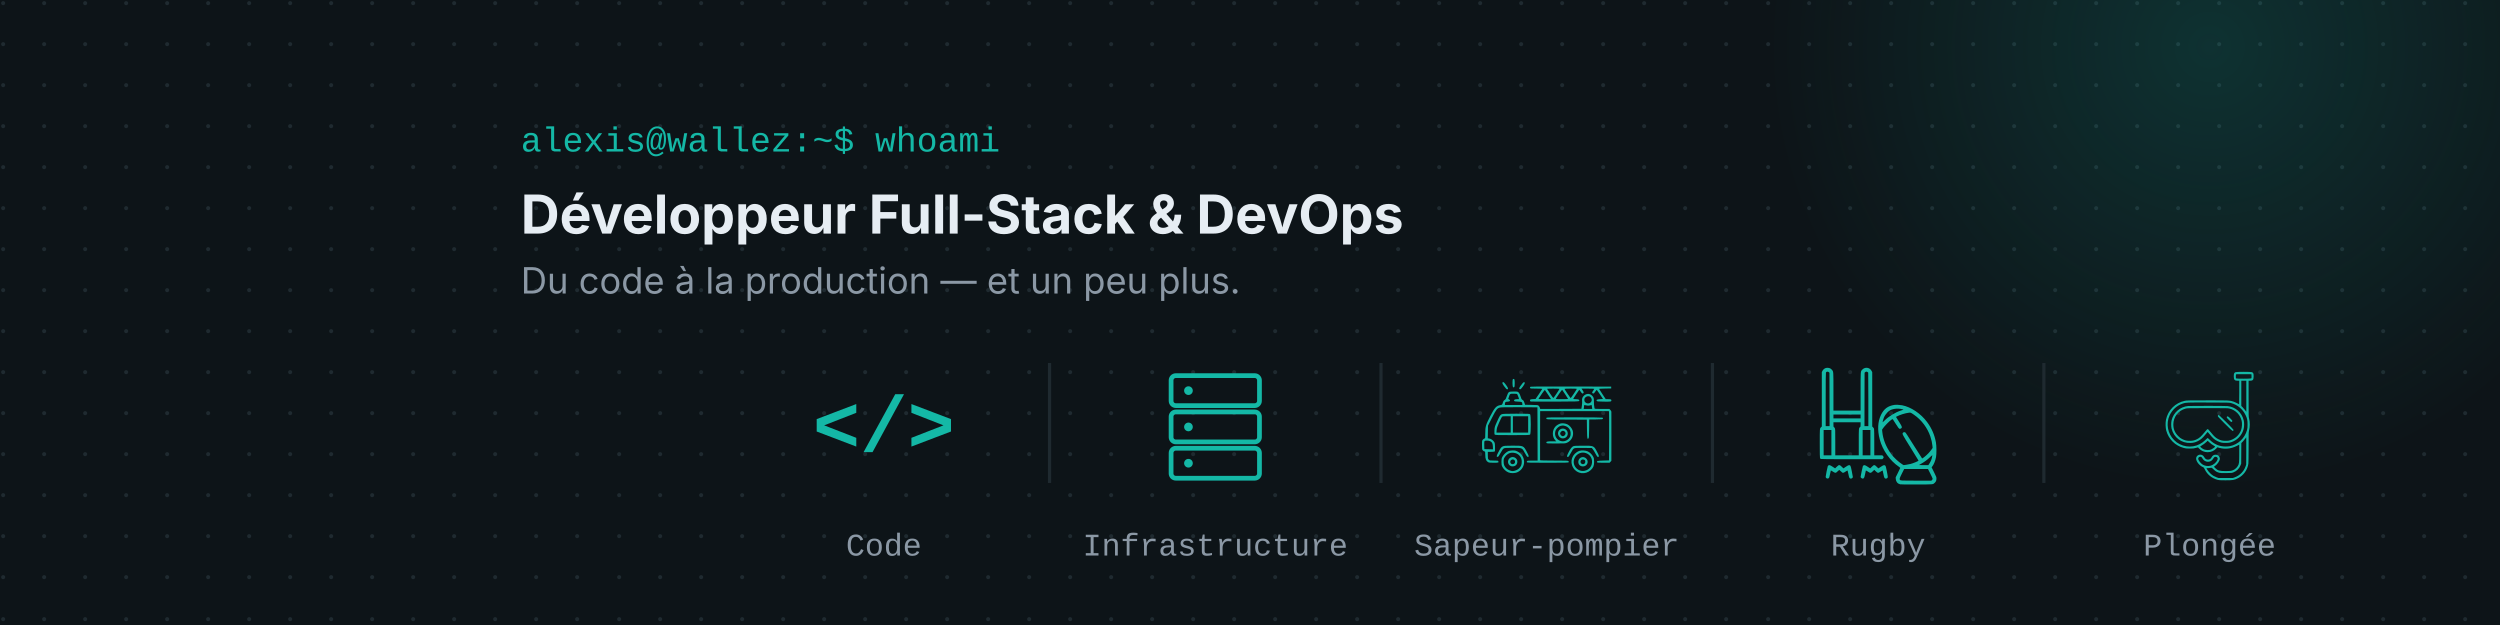
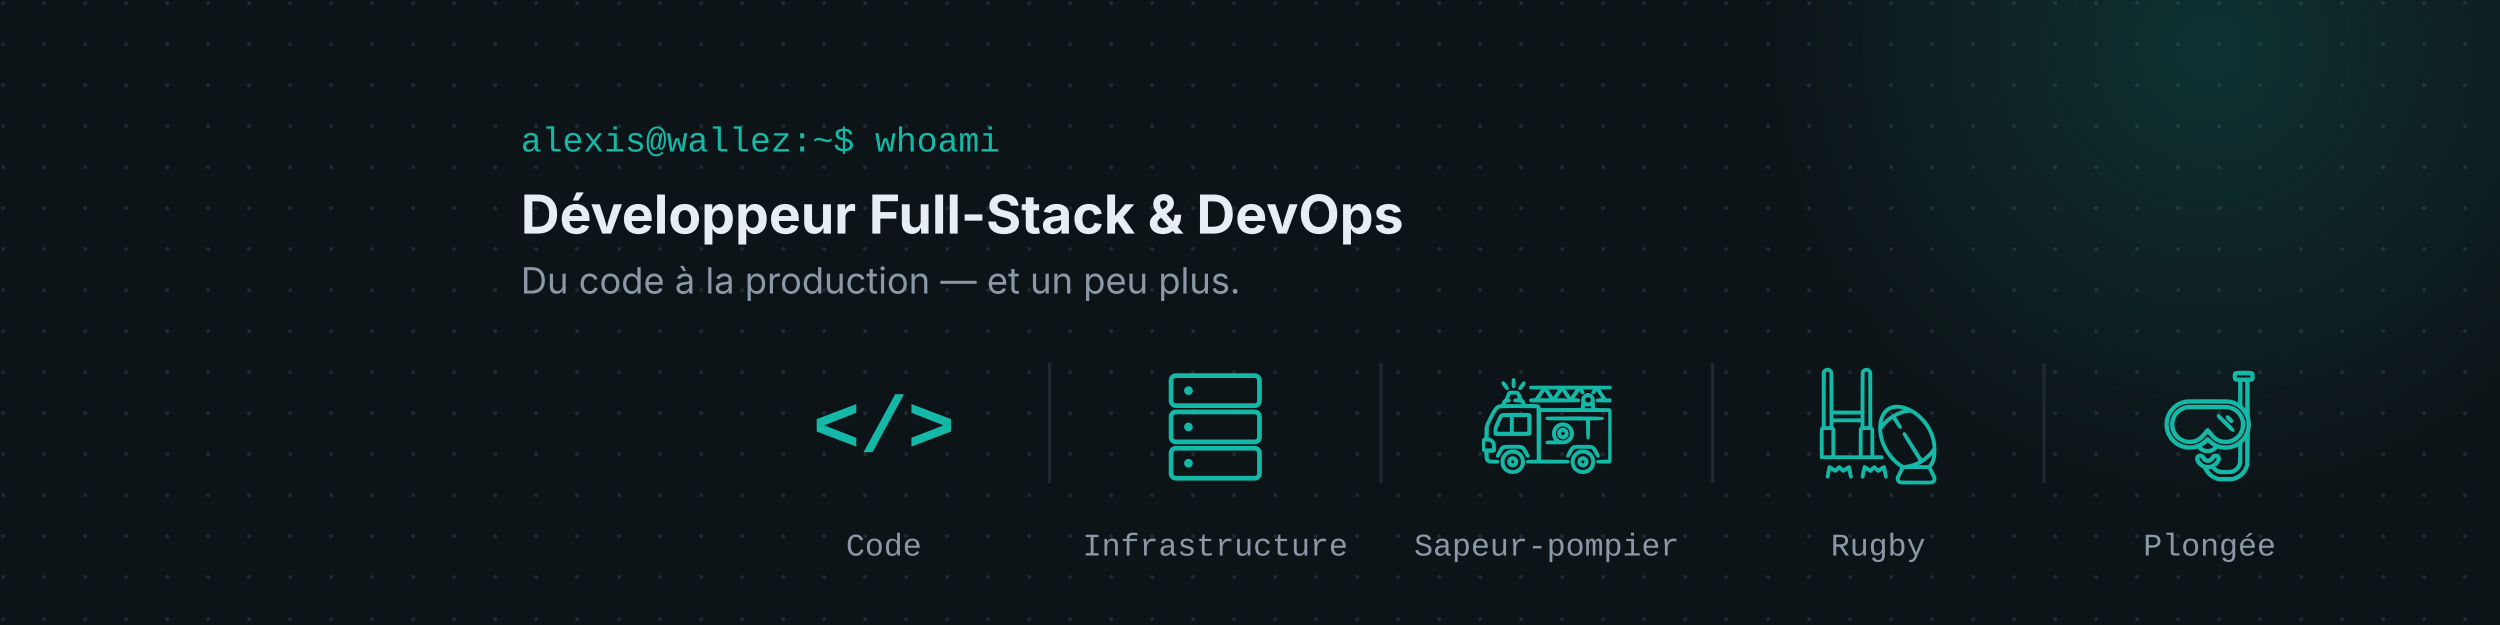
<svg xmlns="http://www.w3.org/2000/svg" width="1584" height="396" viewBox="0 0 1584 396">
  <defs>
    <pattern id="dots" width="26" height="26" patternUnits="userSpaceOnUse">
      <circle cx="2" cy="2" r="1.3" fill="#1f2a30" />
    </pattern>
    <radialGradient id="glow">
      <stop offset="0" stop-color="#14b8a6" stop-opacity="0.18" />
      <stop offset="1" stop-color="#14b8a6" stop-opacity="0" />
    </radialGradient>
  </defs>
  <rect width="1584" height="396" fill="#0d1418" />
  <rect width="1584" height="396" fill="url(#dots)" />
  <circle cx="1400" cy="30" r="280" fill="url(#glow)" />
  <text x="330" y="96" font-size="22" fill="#14b8a6" font-weight="normal" font-family="'JetBrains Mono', Consolas, 'Courier New', monospace">alexis@wallez:~$ whoami</text>
  <text x="330" y="148" font-size="34" fill="#e6edf3" font-weight="bold" font-family="'Inter', Arial, Helvetica, sans-serif">Développeur Full-Stack &amp; DevOps</text>
  <text x="330" y="186" font-size="23" fill="#8b98a5" font-weight="normal" font-family="'Inter', Arial, Helvetica, sans-serif">Du code à la production — et un peu plus.</text>
  <line x1="665" y1="230" x2="665" y2="306" stroke="#1f2a30" stroke-width="2" />
  <line x1="875" y1="230" x2="875" y2="306" stroke="#1f2a30" stroke-width="2" />
  <line x1="1085" y1="230" x2="1085" y2="306" stroke="#1f2a30" stroke-width="2" />
  <line x1="1295" y1="230" x2="1295" y2="306" stroke="#1f2a30" stroke-width="2" />
  <text x="560" y="286" font-size="50" fill="#14b8a6" font-weight="bold" font-family="'JetBrains Mono', Consolas, 'Courier New', monospace" text-anchor="middle">&lt;/&gt;</text>
  <text x="560" y="352" font-size="20" fill="#8b98a5" font-weight="normal" font-family="'JetBrains Mono', Consolas, 'Courier New', monospace" text-anchor="middle">Code</text>
  <g transform="translate(770 270) scale(1)" fill="none" stroke="#14b8a6" stroke-width="3" stroke-linecap="round" stroke-linejoin="round">
    <rect x="-28" y="-32" width="56" height="19" rx="3" />
    <rect x="-28" y="-9" width="56" height="19" rx="3" />
    <rect x="-28" y="14" width="56" height="19" rx="3" />
    <path d="M-17 -22.5 h0 M-17 0.5 h0 M-17 23.5 h0" stroke-width="5.5" />
  </g>
  <text x="770" y="352" font-size="20" fill="#8b98a5" font-weight="normal" font-family="'JetBrains Mono', Consolas, 'Courier New', monospace" text-anchor="middle">Infrastructure</text>
  <g transform="translate(939 229) scale(0.1229385)">
    <g clip-path="url(#clip0_52_6)">
-       <path d="M159.754 90.876C156.008 92.374 156.383 129.644 160.129 132.64C162.376 134.513 163.5 134.513 165.747 132.64C167.807 130.955 168.556 126.085 168.556 112.226C168.556 91.999 166.871 87.879 159.754 90.876Z" fill="#14b8a6" />
-       <path d="M106.191 107.731C103.194 110.541 105.442 116.159 115.368 129.644C122.11 139.008 126.979 143.877 129.414 143.877C135.969 143.877 135.594 138.446 128.103 127.396C114.619 107.919 109.936 103.798 106.191 107.731Z" fill="#14b8a6" />
-       <path d="M210.509 110.541C200.957 121.403 190.844 136.761 191.405 139.757C191.78 141.443 193.84 143.128 196.088 143.503C199.084 143.877 202.268 140.881 210.509 129.644C221.184 115.223 223.244 107.919 217.251 106.795C215.565 106.608 212.569 108.293 210.509 110.541Z" fill="#14b8a6" />
-       <path d="M247.965 131.704C247.216 133.202 247.216 135.824 247.965 137.322C248.715 139.569 254.146 140.131 279.991 140.131C297.034 140.131 310.893 140.693 310.706 141.442C310.706 142.379 302.84 154.365 293.476 168.224L276.058 193.508L265.945 194.069C249.838 194.819 247.216 195.755 247.216 200.999C247.216 204.183 248.527 205.868 251.524 206.618C253.771 207.179 310.331 207.367 377.192 207.179C492.185 206.618 498.74 206.43 500.8 203.246C504.172 197.628 497.617 194.444 482.634 194.444C472.333 194.444 469.898 193.882 470.648 191.822C471.397 189.949 497.617 150.432 501.175 146.124C501.362 145.75 504.546 149.683 507.917 154.927C515.034 165.602 518.218 167.662 522.338 163.729C525.335 160.545 524.398 157.736 516.907 146.124L512.787 140.131H545.749C563.916 140.131 578.711 140.693 578.711 141.255C578.711 141.817 576.276 145.937 573.093 150.432C566.725 159.609 566.35 161.295 570.096 164.291C573.842 167.475 577.213 165.415 584.142 155.114C587.701 149.87 591.259 146.312 592.008 147.061C592.945 147.997 600.436 158.673 608.677 171.033L623.66 193.508L608.864 194.444C592.57 195.38 587.701 198.002 591.072 203.434C592.945 206.243 597.252 206.618 625.72 207.179C663.551 207.741 666.735 207.367 666.735 201.186C666.735 195.568 663.739 194.444 649.318 194.444H637.706L620.85 168.973C611.673 154.927 603.807 142.753 603.433 141.817C603.058 140.88 616.917 139.944 634.335 139.757L665.799 139.195V134.513V129.831L457.35 129.269C273.249 128.894 248.902 129.269 247.965 131.704ZM398.917 142.004C398.917 144.626 369.139 188.825 367.453 188.825C366.142 188.825 335.24 143.128 335.24 141.255C335.24 140.693 349.661 140.131 367.079 140.131C387.68 140.131 398.917 140.88 398.917 142.004ZM488.814 141.442C488.814 143.69 458.474 188.825 456.976 188.825C455.477 188.825 425.137 143.69 425.137 141.442C425.137 140.693 439.558 140.131 456.976 140.131C474.581 140.131 488.814 140.693 488.814 141.442ZM340.672 171.408L355.842 194.444H323.067C297.221 194.444 290.292 193.882 291.416 192.009C300.405 177.214 322.88 145.937 324.003 147.061C324.752 147.81 332.244 158.86 340.672 171.408ZM428.696 169.535C436.936 182.083 443.866 192.758 443.866 193.32C443.866 193.882 429.632 194.444 412.027 194.444C394.61 194.444 380.189 194.069 380.189 193.508C380.189 190.698 412.027 145.001 412.964 146.124C413.151 146.499 420.268 156.987 428.696 169.535Z" fill="#14b8a6" />
-       <path d="M138.029 158.86C134.658 161.482 131.474 167.663 127.916 178.712C123.608 191.822 121.735 195.381 116.866 198.377C111.247 201.748 109.562 204.745 105.629 217.855C104.131 222.537 102.632 223.661 96.077 224.784C73.416 228.53 65.737 236.958 41.577 283.967C19.103 327.791 16.856 335.47 16.856 371.803C16.856 393.154 16.481 396.712 13.859 396.712C12.361 396.712 8.428 399.147 5.431 402.144C0 407.575 0 407.762 0 430.985C0 453.647 0.187 454.396 4.869 459.266C7.679 461.888 11.424 464.135 13.297 464.135C16.481 464.135 16.856 465.821 16.856 481.365C16.856 502.154 20.789 512.642 30.34 518.448C35.584 521.632 39.704 522.193 60.306 522.193C85.028 522.193 87.649 521.257 83.904 514.14C82.593 511.331 79.409 510.956 60.68 510.956C40.266 510.956 38.955 510.769 34.648 506.274C30.34 502.154 29.966 500.281 29.966 483.8V466.008H46.447C55.436 466.008 63.864 465.259 65.175 464.322C67.235 463.199 67.61 457.767 67.048 441.286C66.486 421.059 66.112 419.374 61.055 412.819C54.5 404.204 46.259 398.96 36.895 397.274L29.778 396.15L30.34 363.563L30.902 331.162L51.316 290.709C73.228 247.446 77.723 241.64 92.519 237.707C97.95 236.209 128.103 235.647 192.904 236.022L285.61 236.583L286.172 373.676L286.546 510.956H260.514C239.912 510.956 234.106 511.518 232.234 513.766C230.923 515.264 230.361 517.886 231.11 519.384C232.046 521.819 245.344 522.193 338.986 522.193C432.629 522.193 445.926 521.819 446.862 519.384C447.611 517.886 447.05 515.264 445.739 513.766C443.678 511.331 432.816 510.956 371.761 510.956C325.689 510.956 299.656 510.207 299.282 509.083C299.094 508.147 298.907 450.838 299.282 381.729L299.656 256.248H476.641H653.625L654.562 260.369C655.123 262.803 655.311 319.925 655.123 387.348L654.562 510.02L624.971 510.956C594.818 511.893 590.51 513.016 593.132 519.759C593.881 521.632 600.998 522.193 625.907 522.193H657.558L662.053 517.324L666.735 512.267L666.922 387.535C667.11 318.989 666.922 261.118 666.735 259.058C666.548 256.998 664.3 253.065 661.491 250.068L656.622 245.011H618.79C584.33 245.011 580.771 244.637 579.835 241.64C577.962 234.711 576.089 213.547 576.651 202.498C577.213 189.575 574.778 183.394 565.976 175.154C554.177 163.917 536.197 165.041 524.211 177.589C516.72 185.267 514.285 193.508 515.971 205.12C516.532 209.053 515.971 219.353 514.66 228.156L512.225 244.075L405.847 244.637L299.656 245.011L298.533 239.393C297.783 236.396 295.161 231.714 292.727 229.092C288.045 224.597 287.295 224.41 254.895 224.035L221.933 223.473L218.562 212.798C215.94 204.558 213.692 201.187 209.01 198.377C203.766 195.193 202.268 192.197 198.71 180.211C195.9 170.659 192.716 164.104 189.158 160.546C183.914 155.302 183.352 155.114 163.313 155.114C145.521 155.114 142.149 155.676 138.029 158.86ZM182.416 170.472C183.914 172.906 186.349 179.274 188.034 184.518L190.844 194.444H180.917C169.118 194.444 162.751 198.19 165.935 203.247C167.62 206.056 170.991 206.618 185.6 207.18C204.89 207.742 207.887 209.24 207.887 219.166V224.41H162.938H117.99V219.541C117.99 210.364 120.986 207.554 130.725 207.554C143.648 207.554 148.892 200.812 139.715 195.943L135.22 193.508L138.778 182.458C143.835 166.539 144.022 166.352 163.125 166.352C178.295 166.352 179.981 166.726 182.416 170.472ZM556.424 181.334C560.544 183.582 565.601 192.759 565.601 198.003C565.601 214.109 545.749 222.537 533.575 211.675C528.706 207.18 527.582 204.932 527.582 198.19C527.582 191.448 528.706 189.2 533.575 184.705C539.756 179.087 549.495 177.776 556.424 181.334ZM543.689 227.594C548.745 228.156 555.113 227.594 558.297 226.283C561.294 224.972 564.29 224.41 564.852 224.784C565.227 225.346 566.163 230.028 566.912 235.46L568.036 245.011H545.936H523.837L525.148 237.894C525.709 234.149 526.271 229.467 526.271 227.406C526.271 224.597 527.208 224.223 530.579 225.346C532.826 226.095 538.819 227.219 543.689 227.594ZM41.577 410.946C52.065 415.815 55.062 421.996 55.998 438.477L56.56 453.085L34.461 452.523L12.174 451.961L11.612 432.484C11.237 419.936 11.799 412.257 13.297 410.571C16.294 407.013 33.899 407.2 41.577 410.946Z" fill="#14b8a6" />
-       <path d="M102.07 271.981C93.642 275.726 91.582 278.91 77.723 309.625C65.55 336.781 64.988 338.28 64.051 355.884C63.489 368.994 63.864 374.988 65.55 377.048C67.61 379.482 79.596 379.857 156.57 379.857C234.481 379.857 245.343 379.482 247.965 376.86C252.46 372.553 252.46 276.663 247.965 272.355C245.531 269.733 236.354 269.359 176.423 269.359C123.608 269.546 106.378 270.108 102.07 271.981ZM147.955 324.608V366.747H111.247H74.352L75.476 353.824C76.412 343.149 78.847 335.845 88.211 314.869C94.579 300.635 101.134 287.525 102.632 285.652C105.067 283.031 108.813 282.469 126.792 282.469H147.955V324.608ZM237.852 324.608V366.747H198.522H159.192V324.608V282.469H198.522H237.852V324.608Z" fill="#14b8a6" />
-       <path d="M332.244 290.896C328.873 299.511 326.813 299.324 436.749 299.698L540.318 300.26L540.88 348.018C541.254 376.111 542.191 396.525 543.314 397.649C544.438 398.772 546.124 398.772 548.371 397.461C551.18 395.588 551.555 390.344 552.117 347.456L552.491 299.324L587.701 298.949C620.288 298.387 622.723 298.2 623.285 294.829C623.66 292.956 622.91 290.709 621.412 289.772C620.101 288.836 554.739 288.087 476.079 288.087C350.785 288.087 333.18 288.461 332.244 290.896Z" fill="#14b8a6" />
-       <path d="M405.472 319.738C396.295 322.173 385.246 328.541 378.878 335.283C360.898 354.012 360.337 388.285 377.754 406.452L382.811 411.696H359.213C334.679 411.696 329.622 413.381 332.244 420.123C333.18 422.558 340.11 422.933 381.5 422.933C428.508 422.933 430.007 422.745 439.184 418.438C462.594 407.388 474.581 381.355 467.464 356.821C463.718 344.273 451.17 329.477 439.371 323.859C429.819 319.551 413.9 317.491 405.472 319.738ZM439.371 337.531C449.484 344.273 455.665 354.574 456.601 366.185C457.725 380.606 455.852 387.723 448.173 396.713C423.077 425.929 376.443 409.448 376.443 371.429C376.443 366.185 378.129 358.694 380.002 354.386C384.496 344.647 397.606 333.41 406.221 331.912C409.967 331.35 413.713 330.601 414.837 330.414C419.331 329.29 433.191 333.41 439.371 337.531Z" fill="#14b8a6" />
-       <path d="M403.225 349.891C382.249 362.626 391.8 396.712 416.522 396.712C430.943 396.712 441.993 385.662 441.993 371.428C441.993 351.576 420.268 339.403 403.225 349.891ZM426.448 361.502C429.07 363.937 430.756 367.683 430.756 370.867C430.756 377.609 423.264 385.475 416.709 385.475C410.529 385.475 402.663 377.609 402.663 371.428C402.663 365.061 410.529 357.382 416.897 357.382C419.706 357.382 424.014 359.255 426.448 361.502Z" fill="#14b8a6" />
-       <path d="M107.314 437.728C98.886 441.661 95.328 446.343 82.592 471.065C74.165 487.359 73.79 492.977 80.907 491.853C84.091 491.479 87.649 486.609 95.702 471.627C102.632 458.704 108.063 450.838 111.622 448.778C116.304 445.781 122.11 445.407 157.319 445.407C208.073 445.407 206.201 444.658 220.809 471.627C228.862 486.609 232.421 491.479 235.604 491.853C243.096 492.977 242.159 487.171 231.671 467.506C213.505 433.608 214.441 434.17 157.881 434.17C120.049 434.17 114.244 434.731 107.314 437.728Z" fill="#14b8a6" />
-       <path d="M470.835 436.791C462.969 440.349 456.039 449.151 445.551 469.94C436.374 487.732 435.812 492.227 442.742 492.227C446.113 492.227 448.922 488.294 457.912 471.438C467.276 453.834 470.086 450.088 475.33 447.84C480.386 445.78 490.687 445.406 523.836 445.78L565.976 446.342L570.845 452.148C573.654 455.332 580.022 465.633 584.891 475.184C591.634 487.919 594.817 492.227 597.627 492.227C604.369 492.227 603.807 486.608 594.63 469.191C575.902 433.42 577.587 434.169 519.716 434.356C487.503 434.356 475.142 434.918 470.835 436.791Z" fill="#14b8a6" />
-       <path d="M136.905 461.888C125.856 466.196 111.435 479.493 105.254 491.105C100.947 499.345 100.198 502.904 100.198 517.512C100.198 532.12 100.947 535.678 105.254 543.919C111.247 555.156 122.672 566.019 134.658 571.45C148.143 577.63 169.868 577.256 183.914 570.326C228.301 548.414 227.926 486.61 182.978 464.135C173.426 459.453 169.68 458.517 158.443 458.704C150.952 458.704 141.588 460.203 136.905 461.888ZM179.419 475.185C196.275 483.8 204.89 498.221 204.89 517.512C204.89 533.056 200.957 542.233 189.345 552.721C182.228 559.089 167.058 565.269 158.256 565.269C149.454 565.269 134.283 559.089 127.167 552.721C115.368 542.046 111.622 533.056 111.435 516.388C111.435 503.091 111.809 501.405 117.99 492.416C124.919 482.115 134.283 474.998 144.397 471.814C153.574 469.005 170.429 470.69 179.419 475.185Z" fill="#14b8a6" />
-       <path d="M148.704 494.85C124.544 505.713 131.474 540.922 157.881 540.922C172.302 540.922 182.228 530.996 182.228 516.201C182.228 499.72 163.874 487.921 148.704 494.85ZM167.058 508.522C171.927 512.83 171.553 523.13 166.309 526.689C157.132 533.056 145.708 528 145.708 517.512C145.708 507.024 159.192 501.218 167.058 508.522Z" fill="#14b8a6" />
-       <path d="M501.737 460.951C464.467 474.81 449.859 516.2 470.648 548.975C490.125 580.252 532.826 585.309 560.357 560.025C573.655 547.851 577.775 537.551 577.775 517.511C577.775 503.465 577.026 499.157 573.28 491.666C567.849 480.616 556.424 469.192 545 463.573C534.699 458.516 512.038 457.205 501.737 460.951ZM535.823 472.563C553.802 478.931 565.227 493.539 566.912 512.642C569.16 537.551 553.99 557.965 529.268 563.583C510.914 567.704 491.062 559.276 480.387 543.169C455.852 506.087 493.684 457.767 535.823 472.563Z" fill="#14b8a6" />
-       <path d="M509.603 495.411C492.935 503.839 491.624 529.872 507.543 538.112C520.465 544.667 535.823 540.172 542.191 527.812C552.304 508.147 529.455 485.298 509.603 495.411ZM529.081 507.959C533.575 511.143 533.575 520.882 529.081 525.939C524.773 530.808 516.158 530.808 511.288 525.939C503.61 518.26 508.854 505.337 519.529 505.337C522.9 505.337 527.208 506.461 529.081 507.959Z" fill="#14b8a6" />
+       <path d="M159.754 90.876C156.008 92.374 156.383 129.644 160.129 132.64C162.376 134.513 163.5 134.513 165.747 132.64C167.807 130.955 168.556 126.085 168.556 112.226C168.556 91.999 166.871 87.879 159.754 90.876Z" fill="#14b8a6" stroke="#14b8a6" stroke-width="8.9" stroke-linejoin="round" />
+       <path d="M106.191 107.731C103.194 110.541 105.442 116.159 115.368 129.644C122.11 139.008 126.979 143.877 129.414 143.877C135.969 143.877 135.594 138.446 128.103 127.396C114.619 107.919 109.936 103.798 106.191 107.731Z" fill="#14b8a6" stroke="#14b8a6" stroke-width="8.9" stroke-linejoin="round" />
+       <path d="M210.509 110.541C200.957 121.403 190.844 136.761 191.405 139.757C191.78 141.443 193.84 143.128 196.088 143.503C199.084 143.877 202.268 140.881 210.509 129.644C221.184 115.223 223.244 107.919 217.251 106.795C215.565 106.608 212.569 108.293 210.509 110.541Z" fill="#14b8a6" stroke="#14b8a6" stroke-width="8.9" stroke-linejoin="round" />
+       <path d="M247.965 131.704C247.216 133.202 247.216 135.824 247.965 137.322C248.715 139.569 254.146 140.131 279.991 140.131C297.034 140.131 310.893 140.693 310.706 141.442C310.706 142.379 302.84 154.365 293.476 168.224L276.058 193.508L265.945 194.069C249.838 194.819 247.216 195.755 247.216 200.999C247.216 204.183 248.527 205.868 251.524 206.618C253.771 207.179 310.331 207.367 377.192 207.179C492.185 206.618 498.74 206.43 500.8 203.246C504.172 197.628 497.617 194.444 482.634 194.444C472.333 194.444 469.898 193.882 470.648 191.822C471.397 189.949 497.617 150.432 501.175 146.124C501.362 145.75 504.546 149.683 507.917 154.927C515.034 165.602 518.218 167.662 522.338 163.729C525.335 160.545 524.398 157.736 516.907 146.124L512.787 140.131H545.749C563.916 140.131 578.711 140.693 578.711 141.255C578.711 141.817 576.276 145.937 573.093 150.432C566.725 159.609 566.35 161.295 570.096 164.291C573.842 167.475 577.213 165.415 584.142 155.114C587.701 149.87 591.259 146.312 592.008 147.061C592.945 147.997 600.436 158.673 608.677 171.033L623.66 193.508L608.864 194.444C592.57 195.38 587.701 198.002 591.072 203.434C592.945 206.243 597.252 206.618 625.72 207.179C663.551 207.741 666.735 207.367 666.735 201.186C666.735 195.568 663.739 194.444 649.318 194.444H637.706L620.85 168.973C611.673 154.927 603.807 142.753 603.433 141.817C603.058 140.88 616.917 139.944 634.335 139.757L665.799 139.195V134.513V129.831L457.35 129.269C273.249 128.894 248.902 129.269 247.965 131.704ZM398.917 142.004C398.917 144.626 369.139 188.825 367.453 188.825C366.142 188.825 335.24 143.128 335.24 141.255C335.24 140.693 349.661 140.131 367.079 140.131C387.68 140.131 398.917 140.88 398.917 142.004ZM488.814 141.442C488.814 143.69 458.474 188.825 456.976 188.825C455.477 188.825 425.137 143.69 425.137 141.442C425.137 140.693 439.558 140.131 456.976 140.131C474.581 140.131 488.814 140.693 488.814 141.442ZM340.672 171.408L355.842 194.444H323.067C297.221 194.444 290.292 193.882 291.416 192.009C300.405 177.214 322.88 145.937 324.003 147.061C324.752 147.81 332.244 158.86 340.672 171.408ZM428.696 169.535C436.936 182.083 443.866 192.758 443.866 193.32C443.866 193.882 429.632 194.444 412.027 194.444C394.61 194.444 380.189 194.069 380.189 193.508C380.189 190.698 412.027 145.001 412.964 146.124C413.151 146.499 420.268 156.987 428.696 169.535Z" fill="#14b8a6" stroke="#14b8a6" stroke-width="8.9" stroke-linejoin="round" />
+       <path d="M138.029 158.86C134.658 161.482 131.474 167.663 127.916 178.712C123.608 191.822 121.735 195.381 116.866 198.377C111.247 201.748 109.562 204.745 105.629 217.855C104.131 222.537 102.632 223.661 96.077 224.784C73.416 228.53 65.737 236.958 41.577 283.967C19.103 327.791 16.856 335.47 16.856 371.803C16.856 393.154 16.481 396.712 13.859 396.712C12.361 396.712 8.428 399.147 5.431 402.144C0 407.575 0 407.762 0 430.985C0 453.647 0.187 454.396 4.869 459.266C7.679 461.888 11.424 464.135 13.297 464.135C16.481 464.135 16.856 465.821 16.856 481.365C16.856 502.154 20.789 512.642 30.34 518.448C35.584 521.632 39.704 522.193 60.306 522.193C85.028 522.193 87.649 521.257 83.904 514.14C82.593 511.331 79.409 510.956 60.68 510.956C40.266 510.956 38.955 510.769 34.648 506.274C30.34 502.154 29.966 500.281 29.966 483.8V466.008H46.447C55.436 466.008 63.864 465.259 65.175 464.322C67.235 463.199 67.61 457.767 67.048 441.286C66.486 421.059 66.112 419.374 61.055 412.819C54.5 404.204 46.259 398.96 36.895 397.274L29.778 396.15L30.34 363.563L30.902 331.162L51.316 290.709C73.228 247.446 77.723 241.64 92.519 237.707C97.95 236.209 128.103 235.647 192.904 236.022L285.61 236.583L286.172 373.676L286.546 510.956H260.514C239.912 510.956 234.106 511.518 232.234 513.766C230.923 515.264 230.361 517.886 231.11 519.384C232.046 521.819 245.344 522.193 338.986 522.193C432.629 522.193 445.926 521.819 446.862 519.384C447.611 517.886 447.05 515.264 445.739 513.766C443.678 511.331 432.816 510.956 371.761 510.956C325.689 510.956 299.656 510.207 299.282 509.083C299.094 508.147 298.907 450.838 299.282 381.729L299.656 256.248H476.641H653.625L654.562 260.369C655.123 262.803 655.311 319.925 655.123 387.348L654.562 510.02L624.971 510.956C594.818 511.893 590.51 513.016 593.132 519.759C593.881 521.632 600.998 522.193 625.907 522.193H657.558L662.053 517.324L666.735 512.267L666.922 387.535C667.11 318.989 666.922 261.118 666.735 259.058C666.548 256.998 664.3 253.065 661.491 250.068L656.622 245.011H618.79C584.33 245.011 580.771 244.637 579.835 241.64C577.962 234.711 576.089 213.547 576.651 202.498C577.213 189.575 574.778 183.394 565.976 175.154C554.177 163.917 536.197 165.041 524.211 177.589C516.72 185.267 514.285 193.508 515.971 205.12C516.532 209.053 515.971 219.353 514.66 228.156L512.225 244.075L405.847 244.637L299.656 245.011L298.533 239.393C297.783 236.396 295.161 231.714 292.727 229.092C288.045 224.597 287.295 224.41 254.895 224.035L221.933 223.473L218.562 212.798C215.94 204.558 213.692 201.187 209.01 198.377C203.766 195.193 202.268 192.197 198.71 180.211C195.9 170.659 192.716 164.104 189.158 160.546C183.914 155.302 183.352 155.114 163.313 155.114C145.521 155.114 142.149 155.676 138.029 158.86ZM182.416 170.472C183.914 172.906 186.349 179.274 188.034 184.518L190.844 194.444H180.917C169.118 194.444 162.751 198.19 165.935 203.247C167.62 206.056 170.991 206.618 185.6 207.18C204.89 207.742 207.887 209.24 207.887 219.166V224.41H162.938H117.99V219.541C117.99 210.364 120.986 207.554 130.725 207.554C143.648 207.554 148.892 200.812 139.715 195.943L135.22 193.508L138.778 182.458C143.835 166.539 144.022 166.352 163.125 166.352C178.295 166.352 179.981 166.726 182.416 170.472ZM556.424 181.334C560.544 183.582 565.601 192.759 565.601 198.003C565.601 214.109 545.749 222.537 533.575 211.675C528.706 207.18 527.582 204.932 527.582 198.19C527.582 191.448 528.706 189.2 533.575 184.705C539.756 179.087 549.495 177.776 556.424 181.334ZM543.689 227.594C548.745 228.156 555.113 227.594 558.297 226.283C561.294 224.972 564.29 224.41 564.852 224.784C565.227 225.346 566.163 230.028 566.912 235.46L568.036 245.011H545.936H523.837L525.148 237.894C525.709 234.149 526.271 229.467 526.271 227.406C526.271 224.597 527.208 224.223 530.579 225.346C532.826 226.095 538.819 227.219 543.689 227.594ZM41.577 410.946C52.065 415.815 55.062 421.996 55.998 438.477L56.56 453.085L34.461 452.523L12.174 451.961L11.612 432.484C11.237 419.936 11.799 412.257 13.297 410.571C16.294 407.013 33.899 407.2 41.577 410.946Z" fill="#14b8a6" stroke="#14b8a6" stroke-width="8.9" stroke-linejoin="round" />
+       <path d="M102.07 271.981C93.642 275.726 91.582 278.91 77.723 309.625C65.55 336.781 64.988 338.28 64.051 355.884C63.489 368.994 63.864 374.988 65.55 377.048C67.61 379.482 79.596 379.857 156.57 379.857C234.481 379.857 245.343 379.482 247.965 376.86C252.46 372.553 252.46 276.663 247.965 272.355C245.531 269.733 236.354 269.359 176.423 269.359C123.608 269.546 106.378 270.108 102.07 271.981ZM147.955 324.608V366.747H111.247H74.352L75.476 353.824C76.412 343.149 78.847 335.845 88.211 314.869C94.579 300.635 101.134 287.525 102.632 285.652C105.067 283.031 108.813 282.469 126.792 282.469H147.955V324.608ZM237.852 324.608V366.747H198.522H159.192V324.608V282.469H198.522H237.852V324.608Z" fill="#14b8a6" stroke="#14b8a6" stroke-width="8.9" stroke-linejoin="round" />
+       <path d="M332.244 290.896C328.873 299.511 326.813 299.324 436.749 299.698L540.318 300.26L540.88 348.018C541.254 376.111 542.191 396.525 543.314 397.649C544.438 398.772 546.124 398.772 548.371 397.461C551.18 395.588 551.555 390.344 552.117 347.456L552.491 299.324L587.701 298.949C620.288 298.387 622.723 298.2 623.285 294.829C623.66 292.956 622.91 290.709 621.412 289.772C620.101 288.836 554.739 288.087 476.079 288.087C350.785 288.087 333.18 288.461 332.244 290.896Z" fill="#14b8a6" stroke="#14b8a6" stroke-width="8.9" stroke-linejoin="round" />
+       <path d="M405.472 319.738C396.295 322.173 385.246 328.541 378.878 335.283C360.898 354.012 360.337 388.285 377.754 406.452L382.811 411.696H359.213C334.679 411.696 329.622 413.381 332.244 420.123C333.18 422.558 340.11 422.933 381.5 422.933C428.508 422.933 430.007 422.745 439.184 418.438C462.594 407.388 474.581 381.355 467.464 356.821C463.718 344.273 451.17 329.477 439.371 323.859C429.819 319.551 413.9 317.491 405.472 319.738ZM439.371 337.531C449.484 344.273 455.665 354.574 456.601 366.185C457.725 380.606 455.852 387.723 448.173 396.713C423.077 425.929 376.443 409.448 376.443 371.429C376.443 366.185 378.129 358.694 380.002 354.386C384.496 344.647 397.606 333.41 406.221 331.912C409.967 331.35 413.713 330.601 414.837 330.414C419.331 329.29 433.191 333.41 439.371 337.531Z" fill="#14b8a6" stroke="#14b8a6" stroke-width="8.9" stroke-linejoin="round" />
+       <path d="M403.225 349.891C382.249 362.626 391.8 396.712 416.522 396.712C430.943 396.712 441.993 385.662 441.993 371.428C441.993 351.576 420.268 339.403 403.225 349.891ZM426.448 361.502C429.07 363.937 430.756 367.683 430.756 370.867C430.756 377.609 423.264 385.475 416.709 385.475C410.529 385.475 402.663 377.609 402.663 371.428C402.663 365.061 410.529 357.382 416.897 357.382C419.706 357.382 424.014 359.255 426.448 361.502Z" fill="#14b8a6" stroke="#14b8a6" stroke-width="8.9" stroke-linejoin="round" />
+       <path d="M107.314 437.728C98.886 441.661 95.328 446.343 82.592 471.065C74.165 487.359 73.79 492.977 80.907 491.853C84.091 491.479 87.649 486.609 95.702 471.627C102.632 458.704 108.063 450.838 111.622 448.778C116.304 445.781 122.11 445.407 157.319 445.407C208.073 445.407 206.201 444.658 220.809 471.627C228.862 486.609 232.421 491.479 235.604 491.853C243.096 492.977 242.159 487.171 231.671 467.506C213.505 433.608 214.441 434.17 157.881 434.17C120.049 434.17 114.244 434.731 107.314 437.728Z" fill="#14b8a6" stroke="#14b8a6" stroke-width="8.9" stroke-linejoin="round" />
+       <path d="M470.835 436.791C462.969 440.349 456.039 449.151 445.551 469.94C436.374 487.732 435.812 492.227 442.742 492.227C446.113 492.227 448.922 488.294 457.912 471.438C467.276 453.834 470.086 450.088 475.33 447.84C480.386 445.78 490.687 445.406 523.836 445.78L565.976 446.342L570.845 452.148C573.654 455.332 580.022 465.633 584.891 475.184C591.634 487.919 594.817 492.227 597.627 492.227C604.369 492.227 603.807 486.608 594.63 469.191C575.902 433.42 577.587 434.169 519.716 434.356C487.503 434.356 475.142 434.918 470.835 436.791Z" fill="#14b8a6" stroke="#14b8a6" stroke-width="8.9" stroke-linejoin="round" />
+       <path d="M136.905 461.888C125.856 466.196 111.435 479.493 105.254 491.105C100.947 499.345 100.198 502.904 100.198 517.512C100.198 532.12 100.947 535.678 105.254 543.919C111.247 555.156 122.672 566.019 134.658 571.45C148.143 577.63 169.868 577.256 183.914 570.326C228.301 548.414 227.926 486.61 182.978 464.135C173.426 459.453 169.68 458.517 158.443 458.704C150.952 458.704 141.588 460.203 136.905 461.888ZM179.419 475.185C196.275 483.8 204.89 498.221 204.89 517.512C204.89 533.056 200.957 542.233 189.345 552.721C182.228 559.089 167.058 565.269 158.256 565.269C149.454 565.269 134.283 559.089 127.167 552.721C115.368 542.046 111.622 533.056 111.435 516.388C111.435 503.091 111.809 501.405 117.99 492.416C124.919 482.115 134.283 474.998 144.397 471.814C153.574 469.005 170.429 470.69 179.419 475.185Z" fill="#14b8a6" stroke="#14b8a6" stroke-width="8.9" stroke-linejoin="round" />
+       <path d="M148.704 494.85C124.544 505.713 131.474 540.922 157.881 540.922C172.302 540.922 182.228 530.996 182.228 516.201C182.228 499.72 163.874 487.921 148.704 494.85ZM167.058 508.522C171.927 512.83 171.553 523.13 166.309 526.689C157.132 533.056 145.708 528 145.708 517.512C145.708 507.024 159.192 501.218 167.058 508.522Z" fill="#14b8a6" stroke="#14b8a6" stroke-width="8.9" stroke-linejoin="round" />
+       <path d="M501.737 460.951C464.467 474.81 449.859 516.2 470.648 548.975C490.125 580.252 532.826 585.309 560.357 560.025C573.655 547.851 577.775 537.551 577.775 517.511C577.775 503.465 577.026 499.157 573.28 491.666C567.849 480.616 556.424 469.192 545 463.573C534.699 458.516 512.038 457.205 501.737 460.951ZM535.823 472.563C553.802 478.931 565.227 493.539 566.912 512.642C569.16 537.551 553.99 557.965 529.268 563.583C510.914 567.704 491.062 559.276 480.387 543.169C455.852 506.087 493.684 457.767 535.823 472.563Z" fill="#14b8a6" stroke="#14b8a6" stroke-width="8.9" stroke-linejoin="round" />
+       <path d="M509.603 495.411C492.935 503.839 491.624 529.872 507.543 538.112C520.465 544.667 535.823 540.172 542.191 527.812C552.304 508.147 529.455 485.298 509.603 495.411ZM529.081 507.959C533.575 511.143 533.575 520.882 529.081 525.939C524.773 530.808 516.158 530.808 511.288 525.939C503.61 518.26 508.854 505.337 519.529 505.337C522.9 505.337 527.208 506.461 529.081 507.959Z" fill="#14b8a6" stroke="#14b8a6" stroke-width="8.9" stroke-linejoin="round" />
    </g>
    <defs>
      <clipPath id="clip0_52_6">
        <rect width="666.667" height="666.667" fill="#0d1418" />
      </clipPath>
    </defs>
  </g>
  <text x="980" y="352" font-size="20" fill="#8b98a5" font-weight="normal" font-family="'JetBrains Mono', Consolas, 'Courier New', monospace" text-anchor="middle">Sapeur-pompier</text>
  <g transform="translate(1153 233) scale(0.1445312)">
    <g transform="translate(0,512) scale(0.1,-0.1)" fill="#14b8a6" stroke="none">
      <path d="M255 5105 c-60 -23 -115 -72 -141 -129 l-24 -51 0 -1191 0 -1190 -31 -30 c-61 -56 -59 -36 -59 -713 0 -433 3 -627 11 -644 6 -14 22 -30 36 -36 17 -8 402 -11 1359 -11 l1336 0 29 29 c38 38 38 74 0 112 l-29 29 -176 0 -176 0 0 563 c0 338 -4 576 -10 597 -5 20 -26 51 -45 70 l-35 34 0 1191 0 1191 -26 52 c-81 162 -294 189 -417 53 -69 -76 -67 -50 -67 -968 l0 -823 -595 0 -595 0 0 823 c0 914 2 886 -66 965 -20 24 -55 52 -77 64 -53 27 -148 33 -202 13z m142 -179 l28 -24 3 -1171 2 -1171 -85 0 -85 0 0 1166 c0 805 3 1171 11 1185 22 43 85 50 126 15z m1692 9 c16 -8 31 -22 35 -30 3 -9 6 -541 6 -1181 l0 -1164 -85 0 -85 0 2 1171 3 1171 28 24 c32 28 56 30 96 9z m-299 -1950 l0 -85 -595 0 -595 0 0 85 0 85 595 0 595 0 0 -85z m0 -351 c0 -89 -2 -97 -24 -115 -57 -45 -56 -36 -56 -663 l0 -576 -515 0 -515 0 0 575 c0 556 -1 577 -20 615 -11 22 -29 44 -40 50 -18 10 -20 21 -20 110 l0 100 595 0 595 0 0 -96z m-1280 -799 l0 -555 -170 0 -170 0 0 555 0 555 170 0 170 0 0 -555z m1710 0 l0 -555 -170 0 -170 0 0 555 0 555 170 0 170 0 0 -555z" />
      <path d="M3268 3490 c-284 -45 -455 -173 -583 -435 -145 -294 -163 -673 -54 -1083 124 -469 446 -928 837 -1191 34 -23 62 -46 62 -51 0 -5 -45 -101 -101 -212 l-101 -203 4 -71 c8 -119 78 -206 189 -234 30 -7 258 -10 729 -8 762 3 711 -1 788 72 56 52 76 101 77 182 0 71 -1 73 -106 286 l-106 214 24 29 c73 90 138 250 170 417 26 140 24 491 -5 648 -61 333 -185 618 -387 890 -278 373 -707 661 -1096 735 -105 19 -266 27 -341 15z m282 -174 c90 -17 132 -32 110 -39 -8 -3 -53 -18 -100 -32 -250 -80 -542 -259 -725 -444 -38 -39 -73 -71 -76 -71 -11 0 21 130 48 194 73 175 214 319 357 366 118 38 264 48 386 26z m580 -257 c327 -222 592 -575 719 -955 47 -138 76 -273 90 -406 l9 -93 -50 -72 c-28 -41 -89 -114 -137 -165 -88 -94 -256 -231 -274 -225 -6 2 -169 257 -363 568 -253 407 -359 568 -378 577 -34 17 -81 7 -101 -21 -36 -51 -32 -59 335 -648 193 -308 350 -565 350 -570 0 -21 -228 -116 -360 -149 -46 -12 -132 -28 -189 -35 l-105 -14 -58 35 c-159 97 -390 313 -498 466 -220 312 -346 629 -379 958 l-9 95 51 75 c61 89 268 300 350 355 49 33 59 37 71 24 7 -8 61 -93 121 -189 111 -181 151 -230 186 -230 25 0 60 18 76 39 29 38 14 73 -117 281 l-129 205 42 22 c132 70 367 143 522 161 80 10 79 10 225 -89z m795 -1842 c-18 -104 -57 -202 -116 -292 l-49 -75 -205 0 c-113 0 -205 2 -205 4 0 2 44 28 98 59 146 81 263 169 382 283 58 56 106 101 107 100 1 0 -5 -36 -12 -79z m-77 -741 c56 -111 102 -213 102 -225 0 -13 -13 -36 -29 -52 l-29 -29 -662 0 c-680 0 -687 0 -717 39 -25 32 -11 75 87 271 l100 200 523 0 522 0 103 -204z" />
      <path d="M379 840 c-9 -5 -21 -22 -28 -37 -16 -39 -91 -419 -91 -460 0 -71 81 -108 135 -61 21 20 30 45 56 178 17 85 33 157 35 159 2 2 43 -22 91 -53 109 -71 123 -70 208 14 33 33 65 60 69 60 5 0 40 -30 78 -66 82 -80 91 -80 204 -3 42 28 79 47 84 42 4 -4 20 -75 36 -158 33 -170 47 -195 109 -195 42 0 85 36 85 73 0 13 -20 124 -45 247 -50 248 -60 270 -122 270 -25 0 -61 -18 -139 -71 l-106 -71 -73 71 c-64 62 -78 71 -110 71 -32 0 -46 -9 -110 -71 l-73 -70 -107 70 c-108 72 -147 84 -186 61z" />
      <path d="M1918 839 c-10 -5 -22 -19 -28 -30 -10 -18 -100 -447 -100 -477 0 -26 57 -72 90 -72 57 0 74 29 106 193 15 81 31 153 35 158 4 7 35 -8 82 -39 118 -80 131 -80 229 16 l57 56 64 -62 c35 -33 76 -64 89 -67 29 -7 63 8 151 67 32 22 60 38 63 36 2 -3 18 -74 35 -159 35 -175 48 -199 109 -199 37 0 70 25 83 62 3 10 -15 122 -40 250 -38 191 -51 237 -70 255 -39 40 -75 31 -196 -49 l-108 -71 -72 71 c-62 61 -78 72 -107 72 -29 0 -45 -11 -107 -72 l-72 -71 -108 71 c-110 73 -146 84 -185 61z" />
    </g>
  </g>
  <text x="1190" y="352" font-size="20" fill="#8b98a5" font-weight="normal" font-family="'JetBrains Mono', Consolas, 'Courier New', monospace" text-anchor="middle">Rugby</text>
  <g transform="translate(1363 233) scale(0.1445312)">
-     <g transform="translate(0,512) scale(0.1,-0.1)" fill="#14b8a6" stroke="none">
+     <g transform="translate(0,512) scale(0.1,-0.1)" fill="#14b8a6" stroke="#14b8a6" stroke-width="96.9" stroke-linejoin="round">
      <path d="M3693 4925 c-56 -24 -73 -66 -73 -178 0 -155 35 -197 168 -197 l72 0 0 -515 c0 -283 -2 -515 -5 -515 -3 0 -42 20 -88 44 -45 25 -118 57 -161 71 -166 56 -154 55 -1134 55 -846 0 -913 -2 -997 -19 -418 -87 -740 -410 -827 -831 -27 -128 -21 -355 12 -475 103 -377 388 -660 768 -762 86 -24 115 -27 262 -26 147 0 175 3 264 27 l98 26 39 -44 c199 -225 570 -225 769 1 l40 46 73 -21 c252 -75 525 -47 770 77 l117 59 0 -374 c0 -428 -5 -473 -69 -571 -70 -109 -174 -180 -295 -202 -33 -6 -139 -11 -235 -11 -264 0 -343 22 -453 128 -32 30 -58 58 -58 61 0 3 20 19 45 34 102 65 215 232 215 320 0 41 -27 102 -57 129 -51 46 -136 60 -201 33 -49 -21 -79 -51 -108 -107 -34 -67 -95 -102 -169 -96 -68 6 -107 34 -154 114 -27 44 -47 65 -81 82 -96 48 -207 14 -256 -80 -63 -121 84 -355 278 -442 43 -19 51 -28 84 -96 112 -234 311 -396 574 -467 54 -15 110 -17 335 -18 324 0 388 11 549 92 245 123 417 364 456 638 5 40 10 345 10 721 0 621 1 654 20 730 41 160 42 379 1 528 -20 74 -21 96 -21 866 l0 790 61 0 c128 0 159 38 159 198 0 120 -10 146 -70 177 -41 21 -679 21 -727 0z m705 -175 c2 -71 0 -87 -14 -97 -23 -17 -625 -19 -655 -3 -16 9 -19 22 -19 85 0 40 3 81 6 89 6 15 42 16 343 14 l336 -3 3 -85z m-228 -881 l0 -681 -59 79 c-32 43 -82 100 -110 128 l-51 49 0 553 0 553 110 0 110 0 0 -681z m-671 -297 c287 -76 516 -268 643 -538 67 -143 82 -216 82 -399 0 -136 -3 -173 -23 -245 -99 -365 -392 -639 -764 -711 -34 -7 -118 -12 -187 -12 -262 2 -483 96 -677 288 -47 47 -91 85 -98 85 -6 0 -50 -38 -96 -84 -308 -306 -748 -378 -1129 -186 -98 50 -160 95 -243 177 -288 285 -368 725 -198 1089 115 244 320 429 571 513 147 49 154 50 1125 47 906 -2 910 -2 994 -24z m669 -2212 l-3 -485 -28 -80 c-41 -115 -100 -209 -186 -296 -87 -86 -181 -145 -296 -186 l-80 -28 -310 0 -310 0 -80 28 c-44 16 -111 47 -150 69 -89 53 -209 173 -263 263 l-42 70 93 6 c50 3 104 9 118 13 22 6 35 -3 105 -72 85 -84 146 -120 255 -148 50 -13 106 -15 303 -12 233 4 243 5 309 31 149 58 255 164 315 314 l27 68 3 452 3 451 67 69 c37 39 85 96 107 128 l40 58 3 -114 c1 -63 1 -332 0 -599z m-1523 409 c28 -20 74 -49 102 -65 29 -16 53 -34 53 -41 0 -19 -80 -82 -146 -114 -116 -57 -279 -50 -392 18 -62 38 -112 81 -112 97 0 6 21 22 47 36 63 33 188 128 237 179 l40 41 60 -58 c34 -32 84 -74 111 -93z m-451 -560 c13 -6 35 -32 49 -58 76 -139 233 -192 366 -124 53 27 86 62 136 145 38 62 128 60 162 -5 13 -26 14 -37 3 -66 -44 -128 -171 -239 -315 -277 -101 -27 -228 -11 -327 43 -91 50 -208 199 -208 265 0 63 73 105 134 77z" />
      <path d="M1625 3443 c-355 -31 -648 -283 -731 -629 -23 -96 -23 -268 0 -364 95 -388 435 -646 830 -627 127 6 200 23 305 73 138 65 219 134 356 304 38 47 74 91 80 98 9 10 31 -12 103 -101 139 -172 213 -235 355 -302 120 -57 184 -70 342 -70 161 1 224 14 351 75 213 102 374 298 435 530 29 107 31 280 5 384 -83 343 -359 587 -708 625 -89 10 -1616 13 -1723 4z m1811 -113 c262 -66 466 -272 529 -537 26 -108 17 -281 -19 -388 -78 -227 -250 -393 -486 -466 -62 -19 -97 -24 -195 -23 -138 0 -210 16 -322 72 -110 54 -180 117 -318 287 -98 120 -132 155 -150 155 -18 0 -51 -35 -146 -152 -138 -168 -216 -239 -322 -291 -110 -54 -185 -71 -317 -71 -137 -1 -207 16 -330 76 -68 33 -102 58 -175 132 -148 147 -215 306 -215 506 0 334 217 615 542 700 69 18 121 19 959 19 853 1 889 0 965 -19z" />
      <path d="M2938 3039 c-10 -6 -18 -22 -18 -37 0 -23 56 -83 313 -340 203 -202 320 -312 333 -312 26 0 44 18 44 45 0 13 -107 127 -318 338 -174 174 -322 317 -327 317 -6 0 -18 -5 -27 -11z" />
      <path d="M3322 2978 c-27 -27 -11 -55 82 -146 51 -51 100 -92 108 -92 18 0 48 32 48 51 0 8 -42 56 -93 107 -91 91 -119 106 -145 80z" />
    </g>
  </g>
  <text x="1400" y="352" font-size="20" fill="#8b98a5" font-weight="normal" font-family="'JetBrains Mono', Consolas, 'Courier New', monospace" text-anchor="middle">Plongée</text>
</svg>
